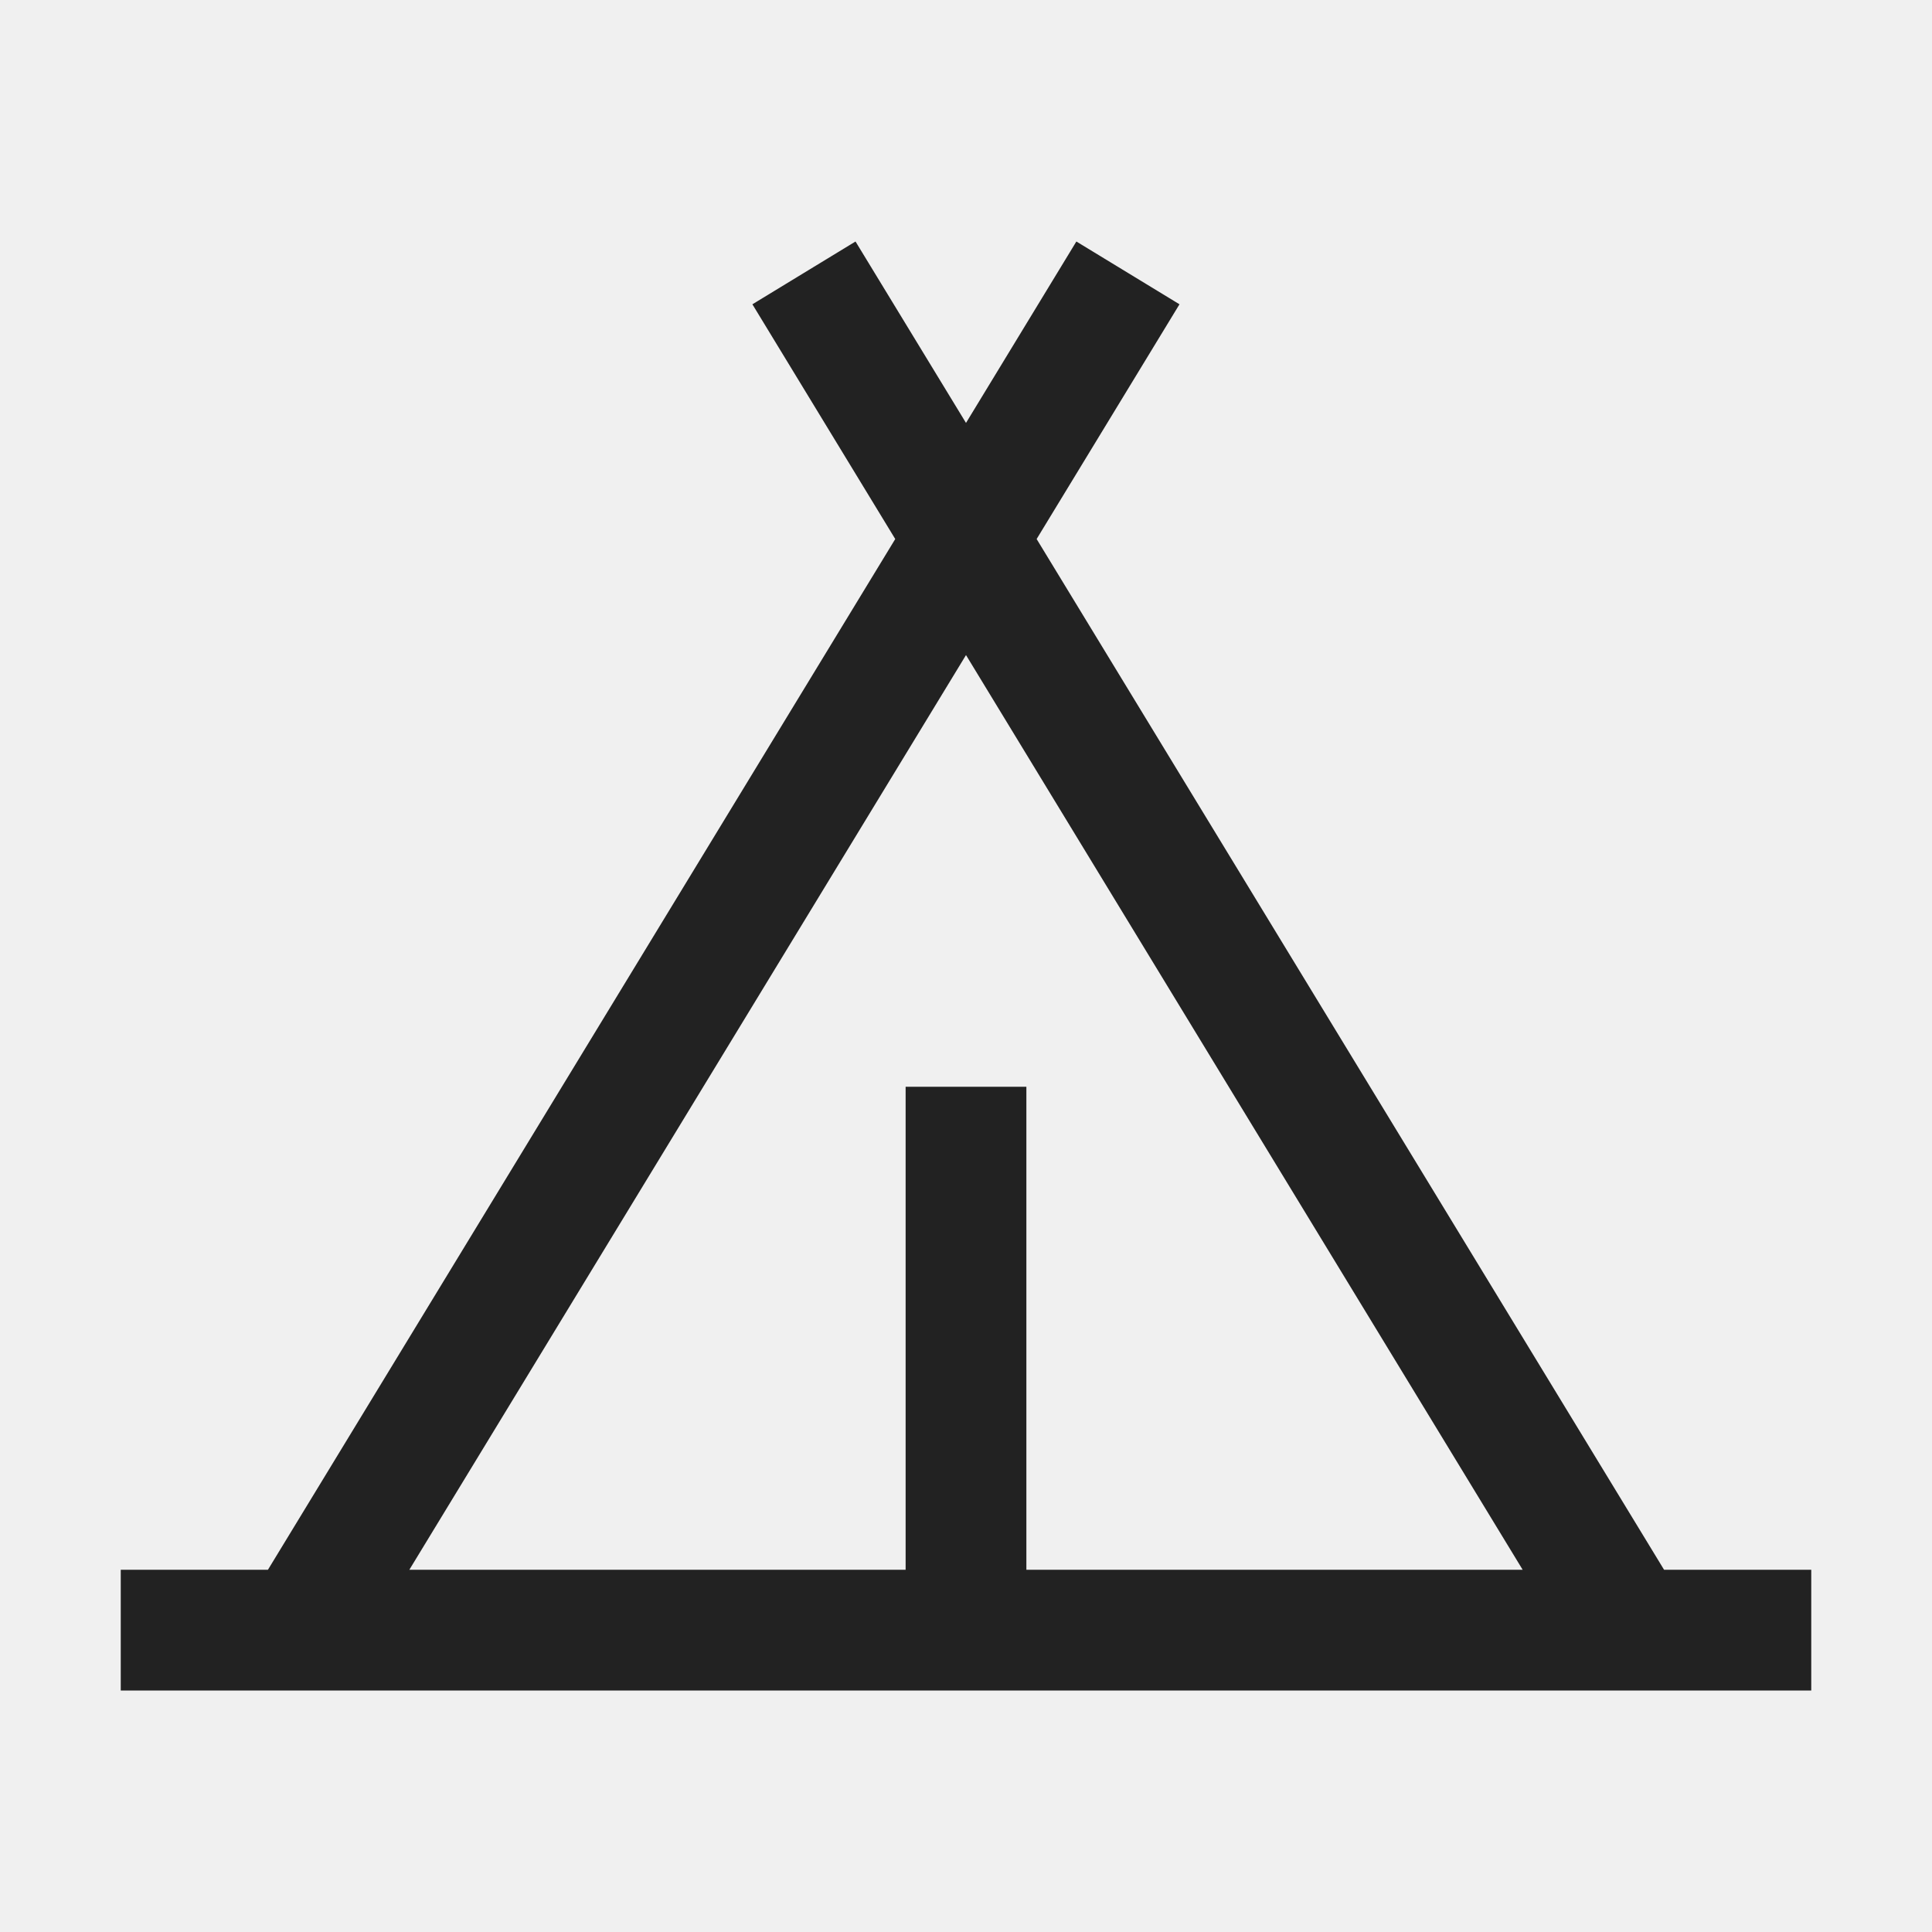
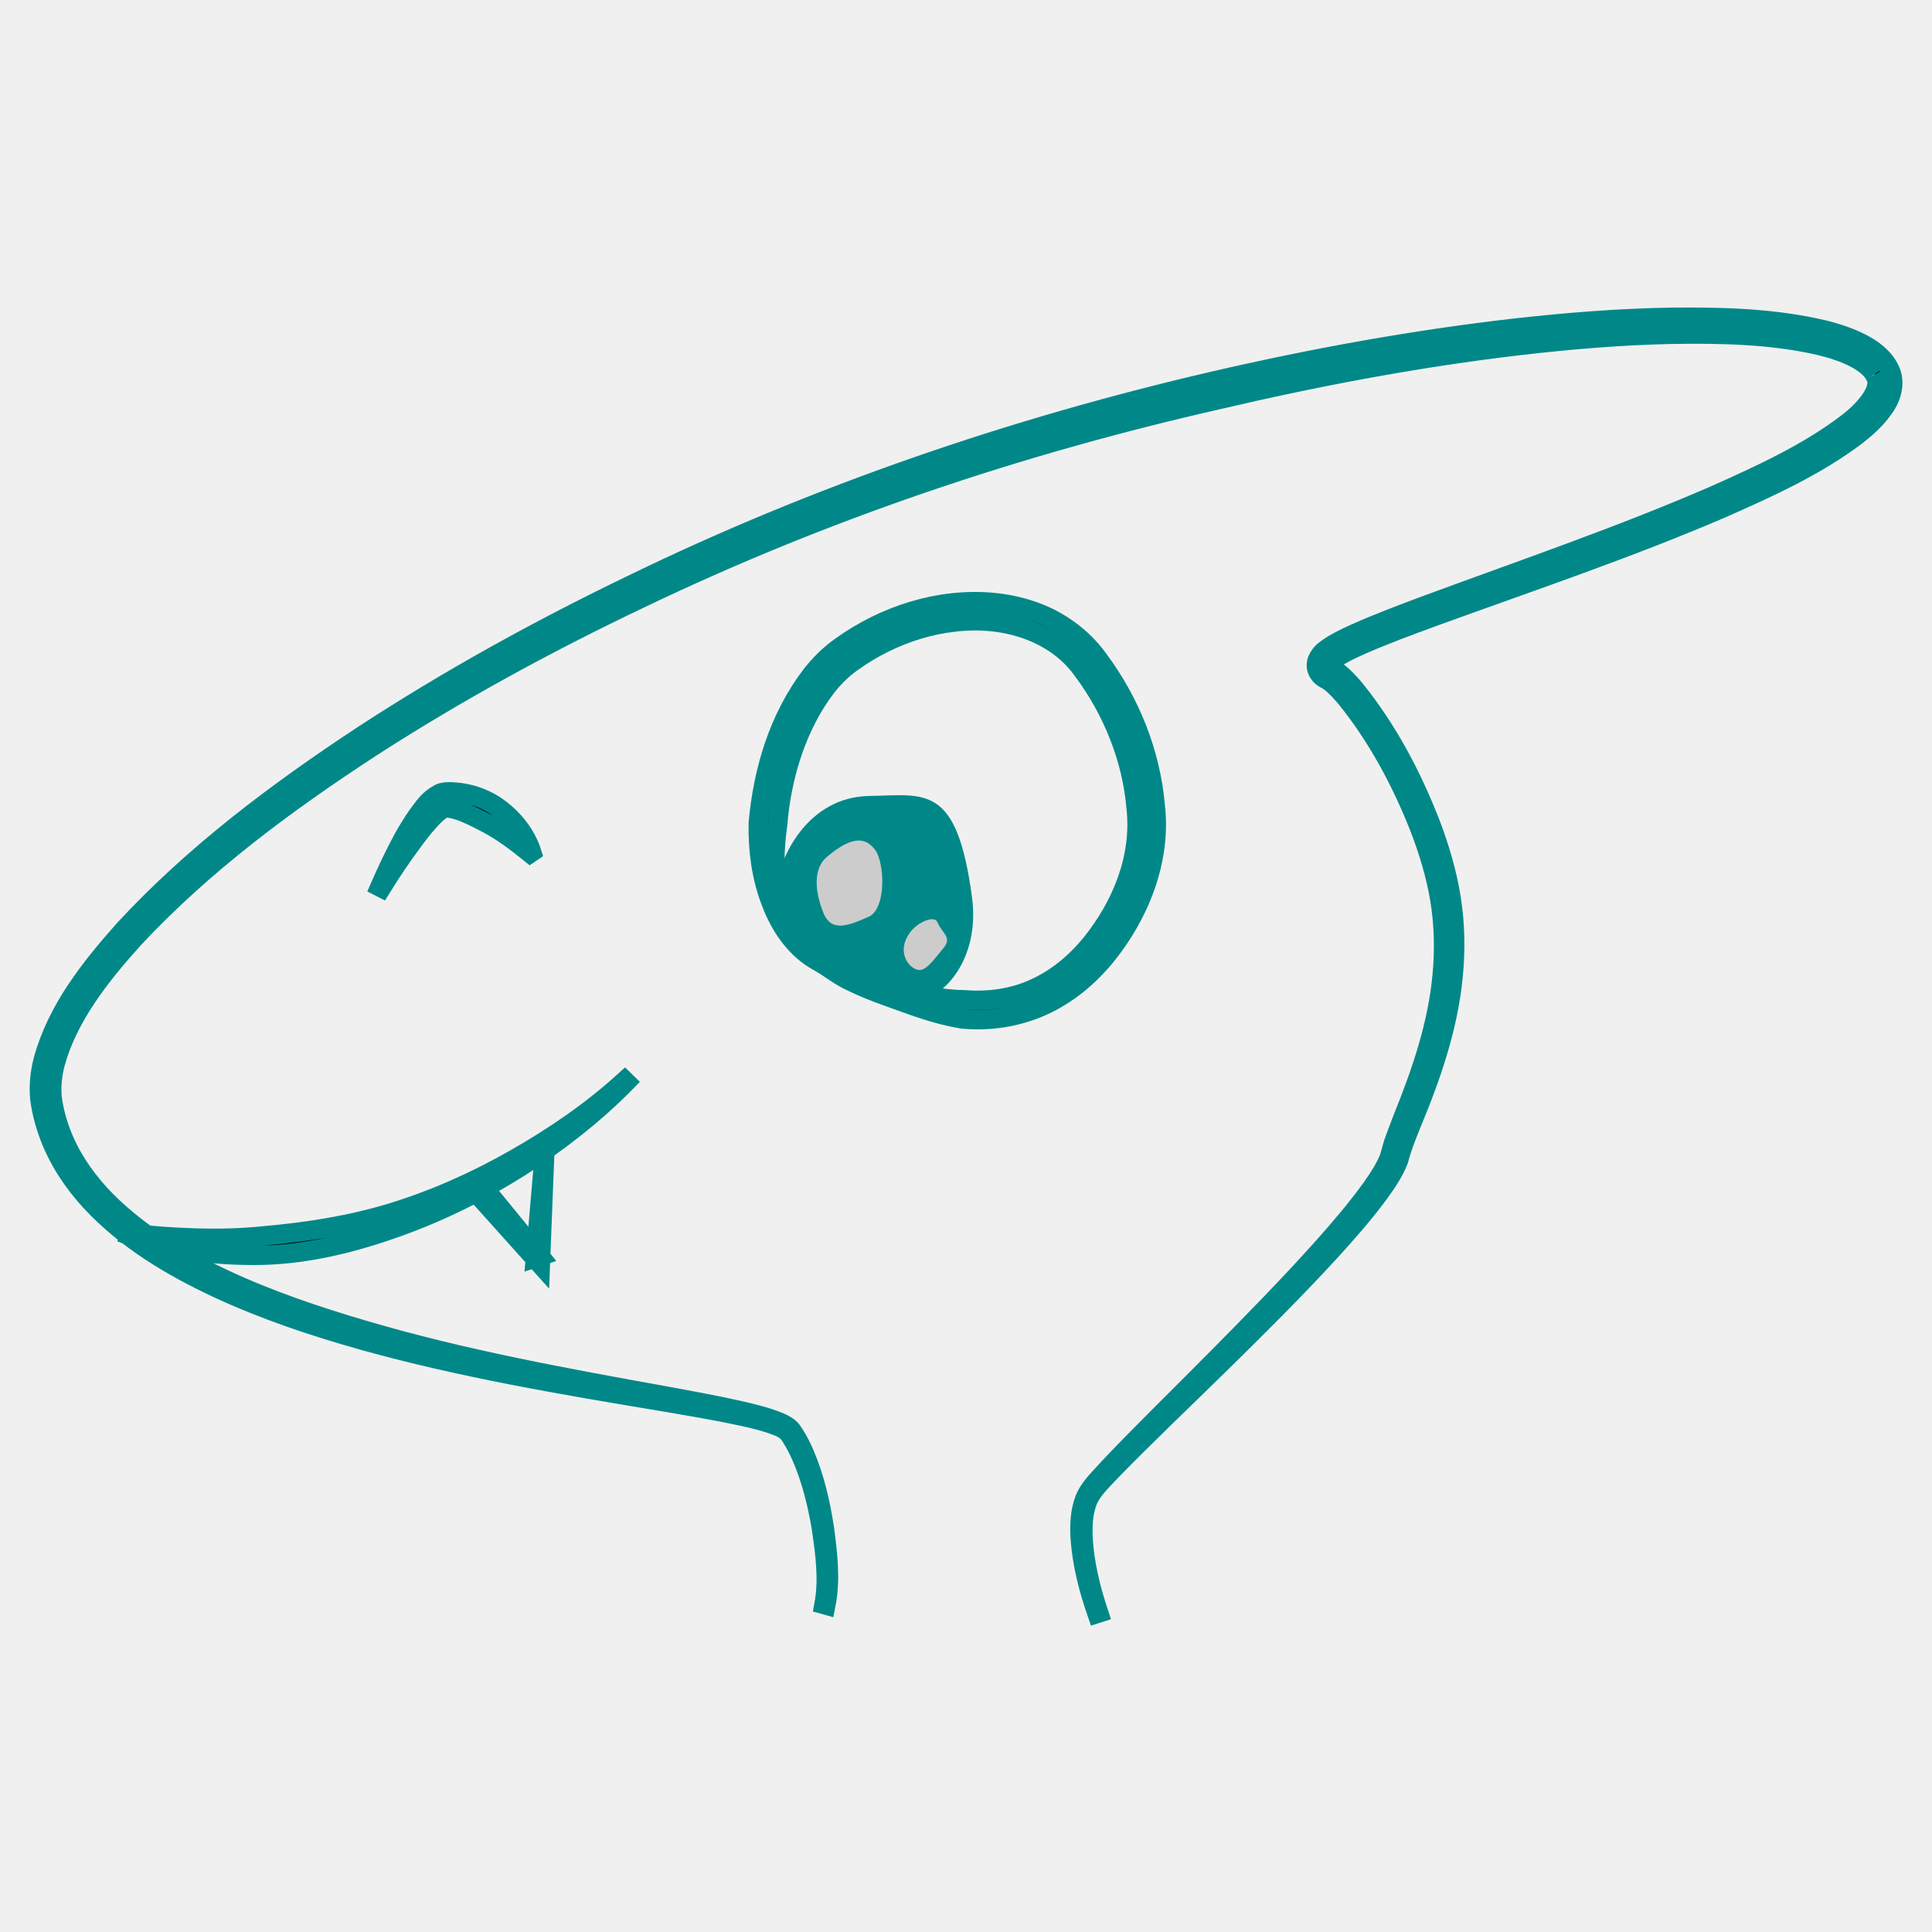
- <svg xmlns="http://www.w3.org/2000/svg" viewBox="0 0 32 32">
-   <style>
-     path { fill: #222; }
-     @media (prefers-color-scheme: dark) {
-       path { fill: #ffffff; }
-     }
-   </style>
-   <path d="M27.562 26L17.17 8.928l2.366-3.888L17.828 4L16 7.005L14.17 4l-1.708 1.04l2.366 3.888L4.438 26H2v2h28v-2zM16 10.85L25.22 26H17v-8h-2v8H6.78z" />
+ <svg xmlns="http://www.w3.org/2000/svg" version="1.1" x="0px" y="0px" width="100px" height="100px" viewBox="0 0 100 100" enable-background="new 0 0 100 100" xml:space="preserve">
+   <g id="图层_1">
+     <g>
+       <g id="头">
+         <path stroke="#008888" d="M56.78,83.518c-0.438-1.26-0.775-2.562-0.87-3.906c-0.035-0.668-0.019-1.362,0.233-2.018     c0.274-0.665,0.807-1.114,1.237-1.614c1.837-1.936,3.746-3.786,5.615-5.678c1.872-1.889,3.732-3.788,5.499-5.761     c0.878-0.988,1.742-1.994,2.5-3.052c0.368-0.525,0.738-1.083,0.93-1.618c0.062-0.199,0.175-0.674,0.29-0.959l0.357-0.946     c0.994-2.455,1.85-4.941,2.078-7.528c0.117-1.289,0.09-2.576-0.119-3.854c-0.206-1.252-0.583-2.512-1.05-3.722     c-0.948-2.412-2.215-4.771-3.827-6.751c-0.203-0.241-0.416-0.473-0.631-0.666c-0.106-0.096-0.216-0.182-0.305-0.235l-0.059-0.033     c-0.096-0.053-0.067-0.026-0.216-0.132c-0.1-0.077-0.203-0.188-0.271-0.374c-0.066-0.19-0.035-0.394,0.013-0.515     c0.218-0.443,0.396-0.484,0.561-0.629c0.165-0.115,0.323-0.207,0.48-0.293c0.315-0.172,0.626-0.319,0.938-0.459     c1.246-0.554,2.495-1.02,3.747-1.487c5.001-1.845,10.032-3.562,14.877-5.67c2.396-1.068,4.829-2.192,6.83-3.724     c0.972-0.737,1.828-1.806,1.448-2.423c-0.009-0.03-0.066-0.122-0.053-0.102l-0.144-0.204c-0.072-0.067-0.115-0.128-0.227-0.217     c-0.19-0.166-0.426-0.315-0.685-0.444c-0.516-0.261-1.106-0.454-1.715-0.604c-2.462-0.578-5.119-0.64-7.733-0.596     c-2.625,0.056-5.257,0.277-7.879,0.583c-5.245,0.618-10.453,1.6-15.603,2.809c-10.321,2.344-20.399,5.731-29.948,10.317     c-4.778,2.274-9.434,4.813-13.875,7.679c-4.419,2.878-8.7,6.054-12.273,9.886c-1.734,1.918-3.404,4.046-4.065,6.445     c-0.159,0.594-0.219,1.197-0.167,1.776c0.069,0.579,0.234,1.213,0.449,1.79c0.437,1.172,1.137,2.244,1.994,3.185     c1.729,1.887,4,3.269,6.359,4.387c2.373,1.119,4.88,1.965,7.415,2.707c5.077,1.494,10.313,2.445,15.548,3.389     c1.309,0.241,2.62,0.479,3.925,0.775c0.652,0.155,1.304,0.31,1.944,0.573c0.16,0.07,0.319,0.144,0.474,0.261     c0.073,0.051,0.162,0.145,0.208,0.221l0.138,0.21c0.187,0.297,0.334,0.598,0.472,0.908c0.537,1.242,0.839,2.557,1.044,3.876     c0.172,1.319,0.345,2.665,0.079,3.998l-0.097-0.027c0.241-1.29,0.056-2.644-0.134-3.946c-0.22-1.306-0.539-2.606-1.081-3.814     c-0.137-0.3-0.289-0.597-0.466-0.871c-0.16-0.311-0.408-0.479-0.727-0.6c-0.611-0.243-1.263-0.39-1.91-0.534     c-1.299-0.278-2.611-0.497-3.922-0.721c-5.246-0.873-10.506-1.755-15.638-3.191c-2.562-0.721-5.095-1.571-7.514-2.694     c-2.405-1.127-4.742-2.522-6.568-4.492c-0.904-0.982-1.658-2.118-2.133-3.374c-0.234-0.629-0.412-1.276-0.496-1.947     c-0.065-0.672,0.005-1.353,0.174-2.002c0.714-2.611,2.429-4.774,4.187-6.749c3.623-3.923,7.923-7.14,12.363-10.064     c4.46-2.91,9.132-5.486,13.927-7.797c9.579-4.659,19.718-8.123,30.088-10.53c5.187-1.2,10.433-2.156,15.725-2.755     c2.646-0.295,5.304-0.505,7.968-0.549c2.658-0.028,5.348,0.038,7.956,0.661c0.647,0.165,1.289,0.374,1.892,0.682     c0.587,0.299,1.187,0.74,1.477,1.371c0.318,0.65,0.098,1.422-0.29,1.964c-0.384,0.564-0.891,1.018-1.414,1.433     c-2.143,1.618-4.594,2.721-7.023,3.794c-4.896,2.102-9.946,3.796-14.944,5.613c-1.248,0.459-2.497,0.918-3.711,1.452     c-0.303,0.135-0.604,0.275-0.893,0.432c-0.275,0.157-0.606,0.329-0.74,0.569c-0.053,0.111,0.09,0.166,0.253,0.257     c0.147,0.091,0.279,0.199,0.405,0.313c0.25,0.228,0.476,0.477,0.689,0.734c1.678,2.084,2.936,4.47,3.9,6.953     c0.473,1.247,0.854,2.532,1.064,3.854c0.208,1.319,0.231,2.666,0.103,3.994c-0.251,2.667-1.139,5.22-2.159,7.67     c-0.252,0.621-0.494,1.223-0.664,1.877c-0.243,0.637-0.631,1.188-1.019,1.729c-0.793,1.074-1.676,2.073-2.573,3.056     c-1.803,1.96-3.691,3.836-5.589,5.7c-1.896,1.867-3.831,3.694-5.687,5.598c-0.438,0.491-0.967,0.937-1.22,1.54     c-0.244,0.607-0.274,1.285-0.247,1.941c0.075,1.321,0.393,2.625,0.811,3.88L56.78,83.518z" />
+       </g>
+       <g id="嘴唇" stroke="#008888">
+         <path d="M32.413,56.005c-1.641,1.673-3.505,3.115-5.479,4.392c-1.987,1.255-4.107,2.315-6.336,3.111     c-2.221,0.8-4.56,1.39-6.946,1.463c-2.377,0.055-4.773-0.232-6.992-1.036l0.022-0.098c2.33,0.24,4.629,0.365,6.911,0.136     c2.274-0.198,4.547-0.546,6.751-1.224c2.199-0.681,4.322-1.629,6.332-2.78c2.012-1.145,3.944-2.469,5.665-4.034L32.413,56.005z" />
+       </g>
+       <g id="牙齿" stroke="#008888">
+         <polygon points="24.838,61.213 27.95,65.022 27.712,65.102 28.212,59.288 27.982,65.119 27.97,65.449 27.744,65.198      24.458,61.539    " />
+       </g>
+       <g id="鼻孔">
+         <path stroke="#008888" d="M19.657,45.91c0.372-0.854,0.772-1.696,1.219-2.522c0.232-0.408,0.474-0.813,0.751-1.206     c0.301-0.387,0.524-0.791,1.118-1.11c0.077-0.038,0.184-0.065,0.295-0.08l0.196-0.009c0.12-0.001,0.292,0.004,0.412,0.021     c0.263,0.022,0.512,0.077,0.76,0.139c0.49,0.14,0.953,0.353,1.359,0.646c0.81,0.583,1.457,1.392,1.755,2.32l-0.083,0.056     c-0.747-0.602-1.441-1.127-2.205-1.529c-0.38-0.196-0.752-0.401-1.142-0.555c-0.354-0.164-0.867-0.286-1.056-0.264     c-0.253,0.081-0.619,0.445-0.899,0.766c-0.296,0.336-0.573,0.702-0.841,1.073c-0.549,0.738-1.064,1.51-1.551,2.299L19.657,45.91z     " />
+       </g>
+       <g id="眼睛">
+         <path stroke="#008888" d="M42.35,49.769c-1.176-0.642-1.987-1.827-2.455-3.101c-0.495-1.28-0.671-2.673-0.65-4.048     c0.244-2.727,1.045-5.446,2.755-7.692c0.434-0.549,0.951-1.069,1.537-1.474c0.549-0.396,1.163-0.766,1.777-1.068     c1.242-0.612,2.587-1.029,3.973-1.181c1.383-0.153,2.816-0.052,4.16,0.418c1.338,0.455,2.577,1.343,3.402,2.494     c1.646,2.211,2.71,4.845,2.95,7.61c0.317,2.798-0.819,5.614-2.549,7.745c-0.878,1.077-1.985,2.008-3.283,2.594     c-1.294,0.588-2.75,0.809-4.145,0.677c-1.407-0.224-2.636-0.716-3.904-1.17c-0.631-0.225-1.258-0.472-1.86-0.768     C43.444,50.528,42.931,50.091,42.35,49.769z M42.35,49.769c0.586,0.313,1.116,0.735,1.749,0.947     c0.624,0.224,1.273,0.364,1.922,0.5c0.652,0.123,1.311,0.223,1.966,0.325c0.668,0.118,1.283,0.199,1.921,0.205     c1.252,0.099,2.518-0.068,3.648-0.592c1.134-0.512,2.122-1.334,2.922-2.316c1.593-1.983,2.611-4.473,2.326-7.031     c-0.217-2.543-1.221-5.037-2.751-7.088c-1.452-2.059-4.155-2.831-6.654-2.521c-1.261,0.138-2.498,0.521-3.641,1.084     c-0.579,0.287-1.108,0.604-1.64,0.986c-0.51,0.353-0.941,0.787-1.333,1.28c-1.532,2.003-2.331,4.6-2.536,7.148     c-0.174,1.274-0.216,2.582,0.014,3.867C40.505,47.822,41.144,49.128,42.35,49.769z" />
+       </g>
+       <path id="瞳孔" fill="#008888" d="M40.063,46.553c0.168-2.252,1.793-5.301,4.917-5.353c2.922-0.05,4.545-0.653,5.333,5.258    c0.421,3.149-1.476,5.305-2.93,5.307C45.929,51.768,39.895,48.805,40.063,46.553z" />
+       <path id="眼睛高光2" fill="#cccccc" stroke="#008888" stroke-width="0.25" stroke-miterlimit="10" d="M42.715,44.26    c1.358-1.152,2.119-1.061,2.667-0.368c0.548,0.694,0.658,3.224-0.365,3.672c-1.023,0.449-2.046,0.898-2.521-0.285    C42.021,46.096,41.969,44.892,42.715,44.26z" />
+       <path id="眼睛高光" fill="#cccccc" stroke="#008888" stroke-width="0.25" stroke-miterlimit="10" d="M46.952,48.259    c0.432-0.645,1.461-1.103,1.681-0.572c0.219,0.531,0.84,0.816,0.292,1.47c-0.548,0.652-0.986,1.346-1.534,1.142    C46.843,50.095,46.294,49.237,46.952,48.259z" />
+     </g>
+   </g>
+   <g id="图层_2">
+ </g>
</svg>
